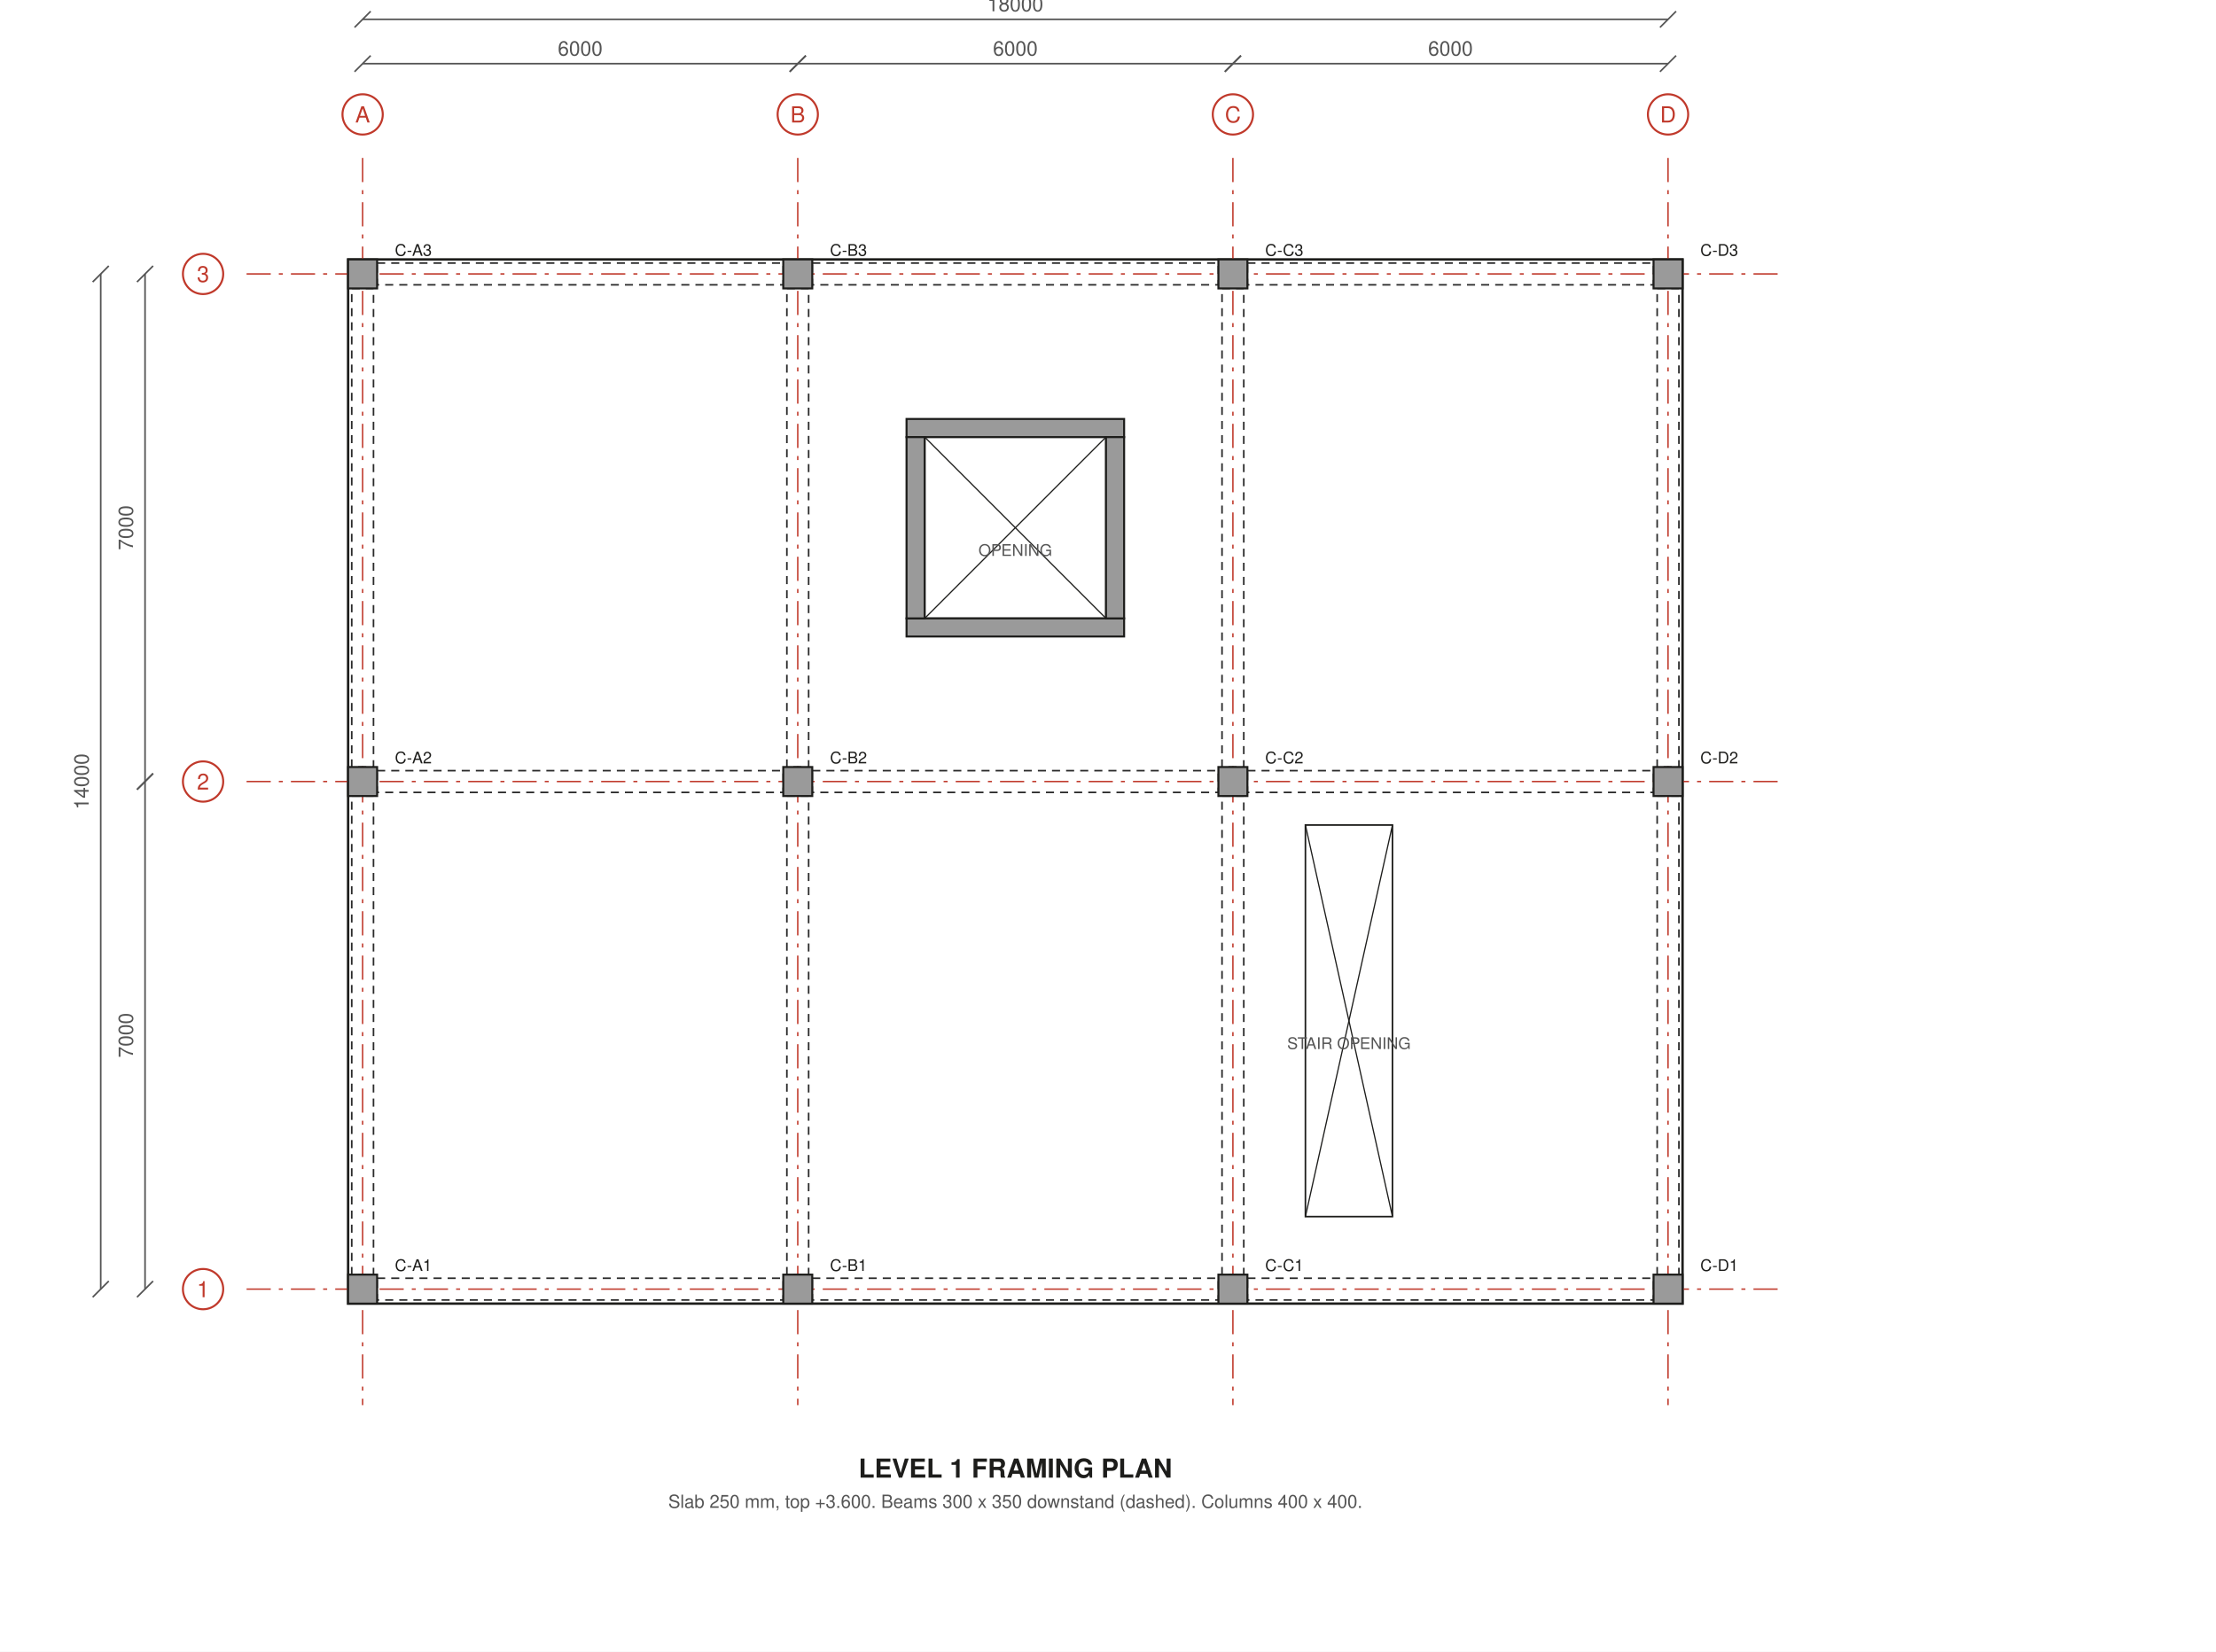
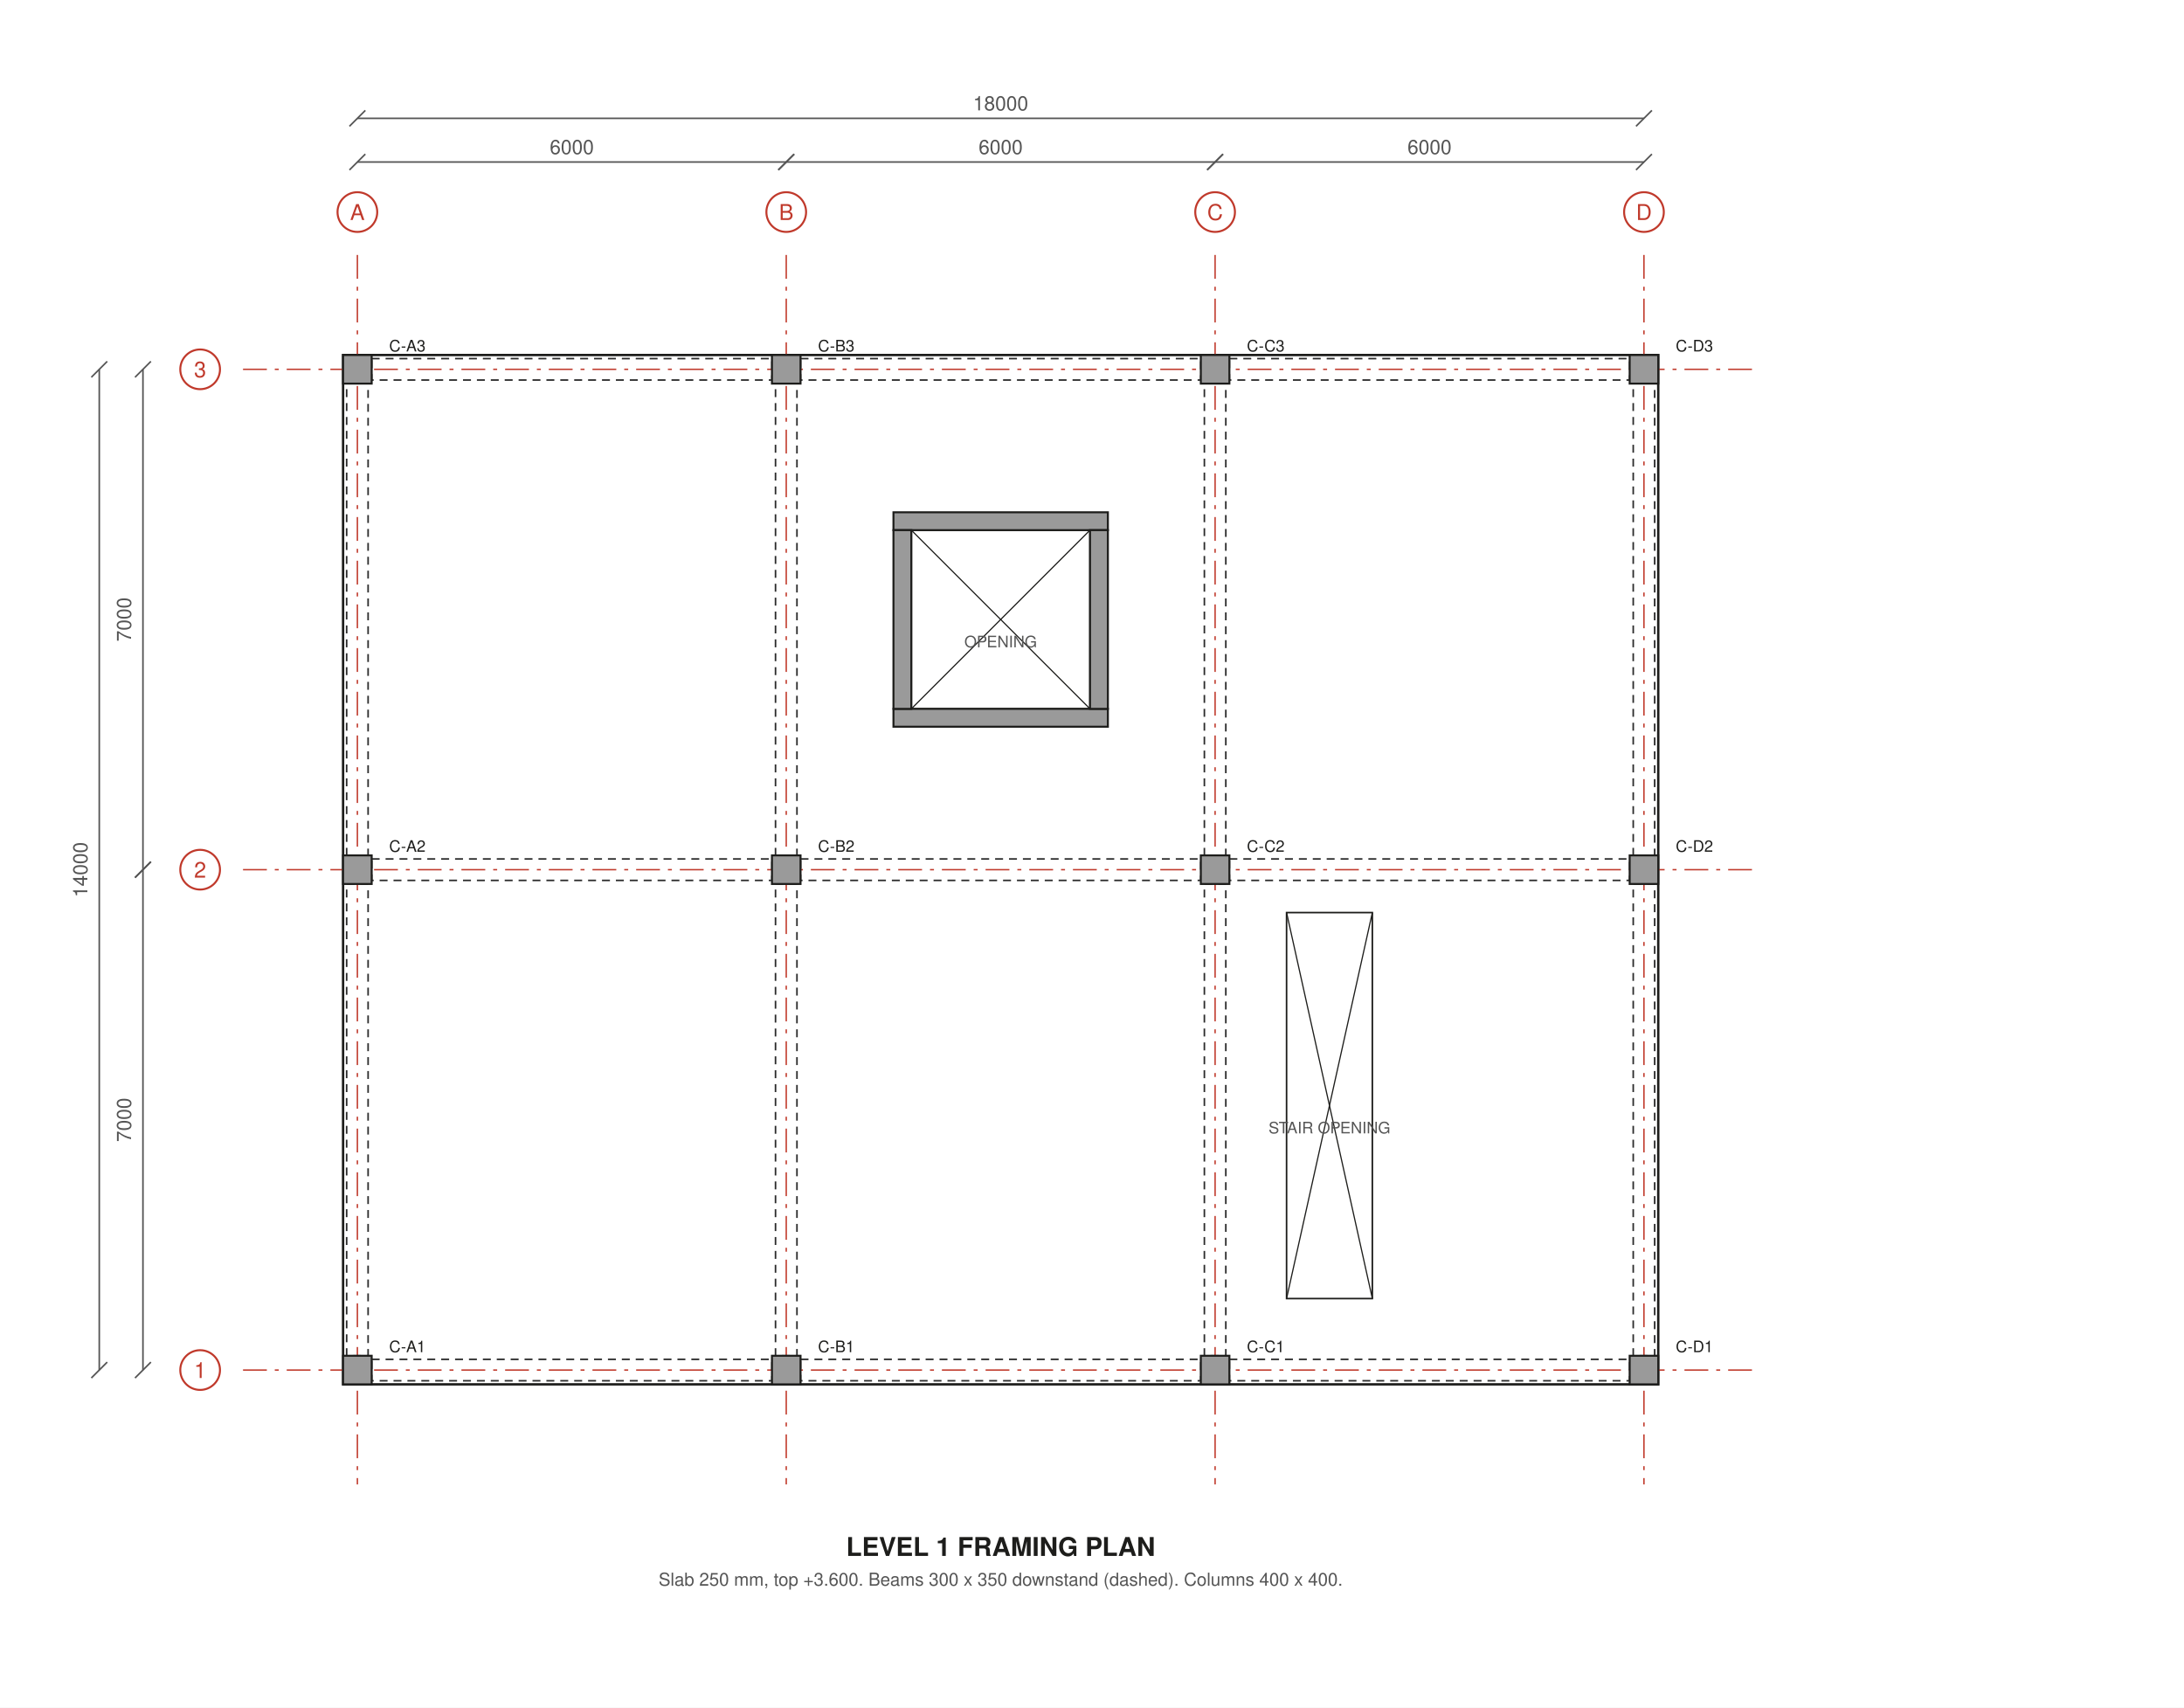
- <svg xmlns="http://www.w3.org/2000/svg" width="1100" height="820" viewBox="0 0 1100 820">
+ <svg xmlns="http://www.w3.org/2000/svg" width="1100" height="860" viewBox="0 0 1100 860">
  <rect width="100%" height="100%" fill="white" />
-   <rect x="172.8" y="128.8" width="662.4" height="518.4" fill="none" stroke="#1d1d1b" stroke-width="1.2" />
-   <rect x="459.0" y="217.0" width="90.0" height="90.0" fill="none" stroke="#1d1d1b" stroke-width="0.8" />
-   <line x1="459.0" y1="307.0" x2="549.0" y2="217.0" stroke="#1d1d1b" stroke-width="0.6" />
-   <line x1="459.0" y1="217.0" x2="549.0" y2="307.0" stroke="#1d1d1b" stroke-width="0.6" />
-   <text x="504.0" y="276.0" font-size="8" text-anchor="middle" fill="#555" font-weight="normal" font-family="Helvetica, Arial, sans-serif">OPENING</text>
-   <rect x="648.0" y="409.6" width="43.2" height="194.4" fill="none" stroke="#1d1d1b" stroke-width="0.8" />
-   <line x1="648.0" y1="604.0" x2="691.2" y2="409.6" stroke="#1d1d1b" stroke-width="0.6" />
-   <line x1="648.0" y1="409.6" x2="691.2" y2="604.0" stroke="#1d1d1b" stroke-width="0.6" />
-   <text x="669.6" y="520.8" font-size="8" text-anchor="middle" fill="#555" font-weight="normal" font-family="Helvetica, Arial, sans-serif">STAIR OPENING</text>
-   <line x1="180.0" y1="78.4" x2="180.0" y2="697.6" stroke="#c0392b" stroke-width="0.7" stroke-dasharray="12 4 2 4" />
-   <circle cx="180.0" cy="56.8" r="10" fill="white" stroke="#c0392b" stroke-width="1" />
-   <text x="180.0" y="60.8" font-size="11" text-anchor="middle" fill="#c0392b" font-weight="normal" font-family="Helvetica, Arial, sans-serif">A</text>
-   <line x1="396.0" y1="78.4" x2="396.0" y2="697.6" stroke="#c0392b" stroke-width="0.7" stroke-dasharray="12 4 2 4" />
-   <circle cx="396.0" cy="56.8" r="10" fill="white" stroke="#c0392b" stroke-width="1" />
-   <text x="396.0" y="60.8" font-size="11" text-anchor="middle" fill="#c0392b" font-weight="normal" font-family="Helvetica, Arial, sans-serif">B</text>
-   <line x1="612.0" y1="78.4" x2="612.0" y2="697.6" stroke="#c0392b" stroke-width="0.7" stroke-dasharray="12 4 2 4" />
-   <circle cx="612.0" cy="56.8" r="10" fill="white" stroke="#c0392b" stroke-width="1" />
-   <text x="612.0" y="60.8" font-size="11" text-anchor="middle" fill="#c0392b" font-weight="normal" font-family="Helvetica, Arial, sans-serif">C</text>
-   <line x1="828.0" y1="78.4" x2="828.0" y2="697.6" stroke="#c0392b" stroke-width="0.7" stroke-dasharray="12 4 2 4" />
-   <circle cx="828.0" cy="56.8" r="10" fill="white" stroke="#c0392b" stroke-width="1" />
-   <text x="828.0" y="60.8" font-size="11" text-anchor="middle" fill="#c0392b" font-weight="normal" font-family="Helvetica, Arial, sans-serif">D</text>
-   <line x1="122.4" y1="640.0" x2="885.6" y2="640.0" stroke="#c0392b" stroke-width="0.7" stroke-dasharray="12 4 2 4" />
-   <circle cx="100.8" cy="640.0" r="10" fill="white" stroke="#c0392b" stroke-width="1" />
-   <text x="100.8" y="644.0" font-size="11" text-anchor="middle" fill="#c0392b" font-weight="normal" font-family="Helvetica, Arial, sans-serif">1</text>
-   <line x1="122.4" y1="388.0" x2="885.6" y2="388.0" stroke="#c0392b" stroke-width="0.7" stroke-dasharray="12 4 2 4" />
-   <circle cx="100.8" cy="388.0" r="10" fill="white" stroke="#c0392b" stroke-width="1" />
-   <text x="100.8" y="392.0" font-size="11" text-anchor="middle" fill="#c0392b" font-weight="normal" font-family="Helvetica, Arial, sans-serif">2</text>
-   <line x1="122.4" y1="136.0" x2="885.6" y2="136.0" stroke="#c0392b" stroke-width="0.7" stroke-dasharray="12 4 2 4" />
-   <circle cx="100.8" cy="136.0" r="10" fill="white" stroke="#c0392b" stroke-width="1" />
-   <text x="100.8" y="140.0" font-size="11" text-anchor="middle" fill="#c0392b" font-weight="normal" font-family="Helvetica, Arial, sans-serif">3</text>
-   <rect x="187.2" y="634.6" width="201.6" height="10.8" fill="none" stroke="#2b2b2b" stroke-width="0.8" stroke-dasharray="4 3" />
-   <rect x="403.2" y="634.6" width="201.6" height="10.8" fill="none" stroke="#2b2b2b" stroke-width="0.8" stroke-dasharray="4 3" />
-   <rect x="619.2" y="634.6" width="201.6" height="10.8" fill="none" stroke="#2b2b2b" stroke-width="0.8" stroke-dasharray="4 3" />
-   <rect x="187.2" y="382.6" width="201.6" height="10.8" fill="none" stroke="#2b2b2b" stroke-width="0.8" stroke-dasharray="4 3" />
-   <rect x="403.2" y="382.6" width="201.6" height="10.8" fill="none" stroke="#2b2b2b" stroke-width="0.8" stroke-dasharray="4 3" />
-   <rect x="619.2" y="382.6" width="201.6" height="10.8" fill="none" stroke="#2b2b2b" stroke-width="0.8" stroke-dasharray="4 3" />
-   <rect x="187.2" y="130.6" width="201.6" height="10.8" fill="none" stroke="#2b2b2b" stroke-width="0.8" stroke-dasharray="4 3" />
-   <rect x="403.2" y="130.6" width="201.6" height="10.8" fill="none" stroke="#2b2b2b" stroke-width="0.8" stroke-dasharray="4 3" />
-   <rect x="619.2" y="130.6" width="201.6" height="10.8" fill="none" stroke="#2b2b2b" stroke-width="0.8" stroke-dasharray="4 3" />
-   <rect x="174.6" y="395.2" width="10.8" height="237.6" fill="none" stroke="#2b2b2b" stroke-width="0.8" stroke-dasharray="4 3" />
-   <rect x="174.6" y="143.2" width="10.8" height="237.6" fill="none" stroke="#2b2b2b" stroke-width="0.8" stroke-dasharray="4 3" />
-   <rect x="390.6" y="395.2" width="10.8" height="237.6" fill="none" stroke="#2b2b2b" stroke-width="0.8" stroke-dasharray="4 3" />
-   <rect x="390.6" y="143.2" width="10.8" height="237.6" fill="none" stroke="#2b2b2b" stroke-width="0.8" stroke-dasharray="4 3" />
-   <rect x="606.6" y="395.2" width="10.8" height="237.6" fill="none" stroke="#2b2b2b" stroke-width="0.8" stroke-dasharray="4 3" />
-   <rect x="606.6" y="143.2" width="10.8" height="237.6" fill="none" stroke="#2b2b2b" stroke-width="0.8" stroke-dasharray="4 3" />
-   <rect x="822.6" y="395.2" width="10.8" height="237.6" fill="none" stroke="#2b2b2b" stroke-width="0.8" stroke-dasharray="4 3" />
-   <rect x="822.6" y="143.2" width="10.8" height="237.6" fill="none" stroke="#2b2b2b" stroke-width="0.8" stroke-dasharray="4 3" />
-   <rect x="172.8" y="632.8" width="14.4" height="14.4" fill="#9a9a9a" stroke="#1d1d1b" stroke-width="1" />
-   <text x="196.0" y="631.0" font-size="8" text-anchor="start" fill="#1d1d1b" font-weight="normal" font-family="Helvetica, Arial, sans-serif">C-A1</text>
-   <rect x="172.8" y="380.8" width="14.4" height="14.4" fill="#9a9a9a" stroke="#1d1d1b" stroke-width="1" />
-   <text x="196.0" y="379.0" font-size="8" text-anchor="start" fill="#1d1d1b" font-weight="normal" font-family="Helvetica, Arial, sans-serif">C-A2</text>
-   <rect x="172.8" y="128.8" width="14.4" height="14.4" fill="#9a9a9a" stroke="#1d1d1b" stroke-width="1" />
-   <text x="196.0" y="127.0" font-size="8" text-anchor="start" fill="#1d1d1b" font-weight="normal" font-family="Helvetica, Arial, sans-serif">C-A3</text>
-   <rect x="388.8" y="632.8" width="14.4" height="14.4" fill="#9a9a9a" stroke="#1d1d1b" stroke-width="1" />
-   <text x="412.0" y="631.0" font-size="8" text-anchor="start" fill="#1d1d1b" font-weight="normal" font-family="Helvetica, Arial, sans-serif">C-B1</text>
-   <rect x="388.8" y="380.8" width="14.4" height="14.4" fill="#9a9a9a" stroke="#1d1d1b" stroke-width="1" />
-   <text x="412.0" y="379.0" font-size="8" text-anchor="start" fill="#1d1d1b" font-weight="normal" font-family="Helvetica, Arial, sans-serif">C-B2</text>
-   <rect x="388.8" y="128.8" width="14.4" height="14.4" fill="#9a9a9a" stroke="#1d1d1b" stroke-width="1" />
-   <text x="412.0" y="127.0" font-size="8" text-anchor="start" fill="#1d1d1b" font-weight="normal" font-family="Helvetica, Arial, sans-serif">C-B3</text>
-   <rect x="604.8" y="632.8" width="14.4" height="14.4" fill="#9a9a9a" stroke="#1d1d1b" stroke-width="1" />
-   <text x="628.0" y="631.0" font-size="8" text-anchor="start" fill="#1d1d1b" font-weight="normal" font-family="Helvetica, Arial, sans-serif">C-C1</text>
-   <rect x="604.8" y="380.8" width="14.4" height="14.4" fill="#9a9a9a" stroke="#1d1d1b" stroke-width="1" />
-   <text x="628.0" y="379.0" font-size="8" text-anchor="start" fill="#1d1d1b" font-weight="normal" font-family="Helvetica, Arial, sans-serif">C-C2</text>
-   <rect x="604.8" y="128.8" width="14.4" height="14.4" fill="#9a9a9a" stroke="#1d1d1b" stroke-width="1" />
-   <text x="628.0" y="127.0" font-size="8" text-anchor="start" fill="#1d1d1b" font-weight="normal" font-family="Helvetica, Arial, sans-serif">C-C3</text>
-   <rect x="820.8" y="632.8" width="14.4" height="14.4" fill="#9a9a9a" stroke="#1d1d1b" stroke-width="1" />
-   <text x="844.0" y="631.0" font-size="8" text-anchor="start" fill="#1d1d1b" font-weight="normal" font-family="Helvetica, Arial, sans-serif">C-D1</text>
-   <rect x="820.8" y="380.8" width="14.4" height="14.4" fill="#9a9a9a" stroke="#1d1d1b" stroke-width="1" />
-   <text x="844.0" y="379.0" font-size="8" text-anchor="start" fill="#1d1d1b" font-weight="normal" font-family="Helvetica, Arial, sans-serif">C-D2</text>
-   <rect x="820.8" y="128.8" width="14.4" height="14.4" fill="#9a9a9a" stroke="#1d1d1b" stroke-width="1" />
-   <text x="844.0" y="127.0" font-size="8" text-anchor="start" fill="#1d1d1b" font-weight="normal" font-family="Helvetica, Arial, sans-serif">C-D3</text>
-   <rect x="450.0" y="307.0" width="108.0" height="9.0" fill="#9a9a9a" stroke="#1d1d1b" stroke-width="1" />
-   <rect x="450.0" y="208.0" width="108.0" height="9.0" fill="#9a9a9a" stroke="#1d1d1b" stroke-width="1" />
-   <rect x="450.0" y="217.0" width="9.0" height="90.0" fill="#9a9a9a" stroke="#1d1d1b" stroke-width="1" />
-   <rect x="549.0" y="217.0" width="9.0" height="90.0" fill="#9a9a9a" stroke="#1d1d1b" stroke-width="1" />
-   <line x1="180.0" y1="31.6" x2="396.0" y2="31.6" stroke="#555" stroke-width="0.8" />
-   <line x1="176.0" y1="35.6" x2="184.0" y2="27.6" stroke="#555" stroke-width="0.8" />
-   <line x1="392.0" y1="35.6" x2="400.0" y2="27.6" stroke="#555" stroke-width="0.8" />
-   <text x="288.0" y="27.6" font-size="10" text-anchor="middle" fill="#555" font-weight="normal" font-family="Helvetica, Arial, sans-serif">6000</text>
-   <line x1="396.0" y1="31.6" x2="612.0" y2="31.6" stroke="#555" stroke-width="0.8" />
-   <line x1="392.0" y1="35.6" x2="400.0" y2="27.6" stroke="#555" stroke-width="0.8" />
-   <line x1="608.0" y1="35.6" x2="616.0" y2="27.6" stroke="#555" stroke-width="0.8" />
-   <text x="504.0" y="27.6" font-size="10" text-anchor="middle" fill="#555" font-weight="normal" font-family="Helvetica, Arial, sans-serif">6000</text>
-   <line x1="612.0" y1="31.6" x2="828.0" y2="31.6" stroke="#555" stroke-width="0.8" />
-   <line x1="608.0" y1="35.6" x2="616.0" y2="27.6" stroke="#555" stroke-width="0.8" />
-   <line x1="824.0" y1="35.6" x2="832.0" y2="27.6" stroke="#555" stroke-width="0.8" />
-   <text x="720.0" y="27.6" font-size="10" text-anchor="middle" fill="#555" font-weight="normal" font-family="Helvetica, Arial, sans-serif">6000</text>
-   <line x1="180.0" y1="9.6" x2="828.0" y2="9.6" stroke="#555" stroke-width="0.8" />
-   <line x1="176.0" y1="13.6" x2="184.0" y2="5.6" stroke="#555" stroke-width="0.8" />
-   <line x1="824.0" y1="13.6" x2="832.0" y2="5.6" stroke="#555" stroke-width="0.8" />
-   <text x="504.0" y="5.6" font-size="10" text-anchor="middle" fill="#555" font-weight="normal" font-family="Helvetica, Arial, sans-serif">18000</text>
-   <line x1="72.0" y1="640.0" x2="72.0" y2="388.0" stroke="#555" stroke-width="0.8" />
-   <line x1="68.0" y1="644.0" x2="76.0" y2="636.0" stroke="#555" stroke-width="0.8" />
-   <line x1="68.0" y1="392.0" x2="76.0" y2="384.0" stroke="#555" stroke-width="0.8" />
-   <text x="66.0" y="514.0" font-size="10" text-anchor="middle" fill="#555" font-family="Helvetica, Arial, sans-serif" transform="rotate(-90 66.0 514.0)">7000</text>
-   <line x1="72.0" y1="388.0" x2="72.0" y2="136.0" stroke="#555" stroke-width="0.8" />
-   <line x1="68.0" y1="392.0" x2="76.0" y2="384.0" stroke="#555" stroke-width="0.8" />
-   <line x1="68.0" y1="140.0" x2="76.0" y2="132.0" stroke="#555" stroke-width="0.8" />
-   <text x="66.0" y="262.0" font-size="10" text-anchor="middle" fill="#555" font-family="Helvetica, Arial, sans-serif" transform="rotate(-90 66.0 262.0)">7000</text>
-   <line x1="50.0" y1="640.0" x2="50.0" y2="136.0" stroke="#555" stroke-width="0.8" />
-   <line x1="46.0" y1="644.0" x2="54.0" y2="636.0" stroke="#555" stroke-width="0.8" />
-   <line x1="46.0" y1="140.0" x2="54.0" y2="132.0" stroke="#555" stroke-width="0.8" />
-   <text x="44.0" y="388.0" font-size="10" text-anchor="middle" fill="#555" font-family="Helvetica, Arial, sans-serif" transform="rotate(-90 44.0 388.0)">14000</text>
-   <text x="504.0" y="733.6" font-size="13" text-anchor="middle" fill="#1d1d1b" font-weight="bold" font-family="Helvetica, Arial, sans-serif">LEVEL 1 FRAMING PLAN</text>
-   <text x="504.0" y="748.6" font-size="9" text-anchor="middle" fill="#555" font-weight="normal" font-family="Helvetica, Arial, sans-serif">Slab 250 mm, top +3.600. Beams 300 x 350 downstand (dashed). Columns 400 x 400.</text>
+   <rect x="172.8" y="178.8" width="662.4" height="518.4" fill="none" stroke="#1d1d1b" stroke-width="1.2" />
+   <rect x="459.0" y="267.0" width="90.0" height="90.0" fill="none" stroke="#1d1d1b" stroke-width="0.8" />
+   <line x1="459.0" y1="357.0" x2="549.0" y2="267.0" stroke="#1d1d1b" stroke-width="0.6" />
+   <line x1="459.0" y1="267.0" x2="549.0" y2="357.0" stroke="#1d1d1b" stroke-width="0.6" />
+   <text x="504.0" y="326.0" font-size="8" text-anchor="middle" fill="#555" font-weight="normal" font-family="Helvetica, Arial, sans-serif">OPENING</text>
+   <rect x="648.0" y="459.6" width="43.2" height="194.4" fill="none" stroke="#1d1d1b" stroke-width="0.8" />
+   <line x1="648.0" y1="654.0" x2="691.2" y2="459.6" stroke="#1d1d1b" stroke-width="0.6" />
+   <line x1="648.0" y1="459.6" x2="691.2" y2="654.0" stroke="#1d1d1b" stroke-width="0.6" />
+   <text x="669.6" y="570.8" font-size="8" text-anchor="middle" fill="#555" font-weight="normal" font-family="Helvetica, Arial, sans-serif">STAIR OPENING</text>
+   <line x1="180.0" y1="128.4" x2="180.0" y2="747.6" stroke="#c0392b" stroke-width="0.7" stroke-dasharray="12 4 2 4" />
+   <circle cx="180.0" cy="106.8" r="10" fill="white" stroke="#c0392b" stroke-width="1" />
+   <text x="180.0" y="110.8" font-size="11" text-anchor="middle" fill="#c0392b" font-weight="normal" font-family="Helvetica, Arial, sans-serif">A</text>
+   <line x1="396.0" y1="128.4" x2="396.0" y2="747.6" stroke="#c0392b" stroke-width="0.7" stroke-dasharray="12 4 2 4" />
+   <circle cx="396.0" cy="106.8" r="10" fill="white" stroke="#c0392b" stroke-width="1" />
+   <text x="396.0" y="110.8" font-size="11" text-anchor="middle" fill="#c0392b" font-weight="normal" font-family="Helvetica, Arial, sans-serif">B</text>
+   <line x1="612.0" y1="128.4" x2="612.0" y2="747.6" stroke="#c0392b" stroke-width="0.7" stroke-dasharray="12 4 2 4" />
+   <circle cx="612.0" cy="106.8" r="10" fill="white" stroke="#c0392b" stroke-width="1" />
+   <text x="612.0" y="110.8" font-size="11" text-anchor="middle" fill="#c0392b" font-weight="normal" font-family="Helvetica, Arial, sans-serif">C</text>
+   <line x1="828.0" y1="128.4" x2="828.0" y2="747.6" stroke="#c0392b" stroke-width="0.7" stroke-dasharray="12 4 2 4" />
+   <circle cx="828.0" cy="106.8" r="10" fill="white" stroke="#c0392b" stroke-width="1" />
+   <text x="828.0" y="110.8" font-size="11" text-anchor="middle" fill="#c0392b" font-weight="normal" font-family="Helvetica, Arial, sans-serif">D</text>
+   <line x1="122.4" y1="690.0" x2="885.6" y2="690.0" stroke="#c0392b" stroke-width="0.7" stroke-dasharray="12 4 2 4" />
+   <circle cx="100.8" cy="690.0" r="10" fill="white" stroke="#c0392b" stroke-width="1" />
+   <text x="100.8" y="694.0" font-size="11" text-anchor="middle" fill="#c0392b" font-weight="normal" font-family="Helvetica, Arial, sans-serif">1</text>
+   <line x1="122.4" y1="438.0" x2="885.6" y2="438.0" stroke="#c0392b" stroke-width="0.7" stroke-dasharray="12 4 2 4" />
+   <circle cx="100.8" cy="438.0" r="10" fill="white" stroke="#c0392b" stroke-width="1" />
+   <text x="100.8" y="442.0" font-size="11" text-anchor="middle" fill="#c0392b" font-weight="normal" font-family="Helvetica, Arial, sans-serif">2</text>
+   <line x1="122.4" y1="186.0" x2="885.6" y2="186.0" stroke="#c0392b" stroke-width="0.7" stroke-dasharray="12 4 2 4" />
+   <circle cx="100.8" cy="186.0" r="10" fill="white" stroke="#c0392b" stroke-width="1" />
+   <text x="100.8" y="190.0" font-size="11" text-anchor="middle" fill="#c0392b" font-weight="normal" font-family="Helvetica, Arial, sans-serif">3</text>
+   <rect x="187.2" y="684.6" width="201.6" height="10.8" fill="none" stroke="#2b2b2b" stroke-width="0.8" stroke-dasharray="4 3" />
+   <rect x="403.2" y="684.6" width="201.6" height="10.8" fill="none" stroke="#2b2b2b" stroke-width="0.8" stroke-dasharray="4 3" />
+   <rect x="619.2" y="684.6" width="201.6" height="10.8" fill="none" stroke="#2b2b2b" stroke-width="0.8" stroke-dasharray="4 3" />
+   <rect x="187.2" y="432.6" width="201.6" height="10.8" fill="none" stroke="#2b2b2b" stroke-width="0.8" stroke-dasharray="4 3" />
+   <rect x="403.2" y="432.6" width="201.6" height="10.8" fill="none" stroke="#2b2b2b" stroke-width="0.8" stroke-dasharray="4 3" />
+   <rect x="619.2" y="432.6" width="201.6" height="10.8" fill="none" stroke="#2b2b2b" stroke-width="0.8" stroke-dasharray="4 3" />
+   <rect x="187.2" y="180.6" width="201.6" height="10.8" fill="none" stroke="#2b2b2b" stroke-width="0.8" stroke-dasharray="4 3" />
+   <rect x="403.2" y="180.6" width="201.6" height="10.8" fill="none" stroke="#2b2b2b" stroke-width="0.8" stroke-dasharray="4 3" />
+   <rect x="619.2" y="180.6" width="201.6" height="10.8" fill="none" stroke="#2b2b2b" stroke-width="0.8" stroke-dasharray="4 3" />
+   <rect x="174.6" y="445.2" width="10.8" height="237.6" fill="none" stroke="#2b2b2b" stroke-width="0.8" stroke-dasharray="4 3" />
+   <rect x="174.6" y="193.2" width="10.8" height="237.6" fill="none" stroke="#2b2b2b" stroke-width="0.8" stroke-dasharray="4 3" />
+   <rect x="390.6" y="445.2" width="10.8" height="237.6" fill="none" stroke="#2b2b2b" stroke-width="0.8" stroke-dasharray="4 3" />
+   <rect x="390.6" y="193.2" width="10.8" height="237.6" fill="none" stroke="#2b2b2b" stroke-width="0.8" stroke-dasharray="4 3" />
+   <rect x="606.6" y="445.2" width="10.8" height="237.6" fill="none" stroke="#2b2b2b" stroke-width="0.8" stroke-dasharray="4 3" />
+   <rect x="606.6" y="193.2" width="10.8" height="237.6" fill="none" stroke="#2b2b2b" stroke-width="0.8" stroke-dasharray="4 3" />
+   <rect x="822.6" y="445.2" width="10.8" height="237.6" fill="none" stroke="#2b2b2b" stroke-width="0.8" stroke-dasharray="4 3" />
+   <rect x="822.6" y="193.2" width="10.8" height="237.6" fill="none" stroke="#2b2b2b" stroke-width="0.8" stroke-dasharray="4 3" />
+   <rect x="172.8" y="682.8" width="14.4" height="14.4" fill="#9a9a9a" stroke="#1d1d1b" stroke-width="1" />
+   <text x="196.0" y="681.0" font-size="8" text-anchor="start" fill="#1d1d1b" font-weight="normal" font-family="Helvetica, Arial, sans-serif">C-A1</text>
+   <rect x="172.8" y="430.8" width="14.4" height="14.4" fill="#9a9a9a" stroke="#1d1d1b" stroke-width="1" />
+   <text x="196.0" y="429.0" font-size="8" text-anchor="start" fill="#1d1d1b" font-weight="normal" font-family="Helvetica, Arial, sans-serif">C-A2</text>
+   <rect x="172.8" y="178.8" width="14.4" height="14.4" fill="#9a9a9a" stroke="#1d1d1b" stroke-width="1" />
+   <text x="196.0" y="177.0" font-size="8" text-anchor="start" fill="#1d1d1b" font-weight="normal" font-family="Helvetica, Arial, sans-serif">C-A3</text>
+   <rect x="388.8" y="682.8" width="14.4" height="14.4" fill="#9a9a9a" stroke="#1d1d1b" stroke-width="1" />
+   <text x="412.0" y="681.0" font-size="8" text-anchor="start" fill="#1d1d1b" font-weight="normal" font-family="Helvetica, Arial, sans-serif">C-B1</text>
+   <rect x="388.8" y="430.8" width="14.4" height="14.4" fill="#9a9a9a" stroke="#1d1d1b" stroke-width="1" />
+   <text x="412.0" y="429.0" font-size="8" text-anchor="start" fill="#1d1d1b" font-weight="normal" font-family="Helvetica, Arial, sans-serif">C-B2</text>
+   <rect x="388.8" y="178.8" width="14.4" height="14.4" fill="#9a9a9a" stroke="#1d1d1b" stroke-width="1" />
+   <text x="412.0" y="177.0" font-size="8" text-anchor="start" fill="#1d1d1b" font-weight="normal" font-family="Helvetica, Arial, sans-serif">C-B3</text>
+   <rect x="604.8" y="682.8" width="14.4" height="14.4" fill="#9a9a9a" stroke="#1d1d1b" stroke-width="1" />
+   <text x="628.0" y="681.0" font-size="8" text-anchor="start" fill="#1d1d1b" font-weight="normal" font-family="Helvetica, Arial, sans-serif">C-C1</text>
+   <rect x="604.8" y="430.8" width="14.4" height="14.4" fill="#9a9a9a" stroke="#1d1d1b" stroke-width="1" />
+   <text x="628.0" y="429.0" font-size="8" text-anchor="start" fill="#1d1d1b" font-weight="normal" font-family="Helvetica, Arial, sans-serif">C-C2</text>
+   <rect x="604.8" y="178.8" width="14.4" height="14.4" fill="#9a9a9a" stroke="#1d1d1b" stroke-width="1" />
+   <text x="628.0" y="177.0" font-size="8" text-anchor="start" fill="#1d1d1b" font-weight="normal" font-family="Helvetica, Arial, sans-serif">C-C3</text>
+   <rect x="820.8" y="682.8" width="14.4" height="14.4" fill="#9a9a9a" stroke="#1d1d1b" stroke-width="1" />
+   <text x="844.0" y="681.0" font-size="8" text-anchor="start" fill="#1d1d1b" font-weight="normal" font-family="Helvetica, Arial, sans-serif">C-D1</text>
+   <rect x="820.8" y="430.8" width="14.4" height="14.4" fill="#9a9a9a" stroke="#1d1d1b" stroke-width="1" />
+   <text x="844.0" y="429.0" font-size="8" text-anchor="start" fill="#1d1d1b" font-weight="normal" font-family="Helvetica, Arial, sans-serif">C-D2</text>
+   <rect x="820.8" y="178.8" width="14.4" height="14.4" fill="#9a9a9a" stroke="#1d1d1b" stroke-width="1" />
+   <text x="844.0" y="177.0" font-size="8" text-anchor="start" fill="#1d1d1b" font-weight="normal" font-family="Helvetica, Arial, sans-serif">C-D3</text>
+   <rect x="450.0" y="357.0" width="108.0" height="9.0" fill="#9a9a9a" stroke="#1d1d1b" stroke-width="1" />
+   <rect x="450.0" y="258.0" width="108.0" height="9.0" fill="#9a9a9a" stroke="#1d1d1b" stroke-width="1" />
+   <rect x="450.0" y="267.0" width="9.0" height="90.0" fill="#9a9a9a" stroke="#1d1d1b" stroke-width="1" />
+   <rect x="549.0" y="267.0" width="9.0" height="90.0" fill="#9a9a9a" stroke="#1d1d1b" stroke-width="1" />
+   <line x1="180.0" y1="81.6" x2="396.0" y2="81.6" stroke="#555" stroke-width="0.8" />
+   <line x1="176.0" y1="85.6" x2="184.0" y2="77.6" stroke="#555" stroke-width="0.8" />
+   <line x1="392.0" y1="85.6" x2="400.0" y2="77.6" stroke="#555" stroke-width="0.8" />
+   <text x="288.0" y="77.6" font-size="10" text-anchor="middle" fill="#555" font-weight="normal" font-family="Helvetica, Arial, sans-serif">6000</text>
+   <line x1="396.0" y1="81.6" x2="612.0" y2="81.6" stroke="#555" stroke-width="0.8" />
+   <line x1="392.0" y1="85.6" x2="400.0" y2="77.6" stroke="#555" stroke-width="0.8" />
+   <line x1="608.0" y1="85.6" x2="616.0" y2="77.6" stroke="#555" stroke-width="0.8" />
+   <text x="504.0" y="77.6" font-size="10" text-anchor="middle" fill="#555" font-weight="normal" font-family="Helvetica, Arial, sans-serif">6000</text>
+   <line x1="612.0" y1="81.6" x2="828.0" y2="81.6" stroke="#555" stroke-width="0.8" />
+   <line x1="608.0" y1="85.6" x2="616.0" y2="77.6" stroke="#555" stroke-width="0.8" />
+   <line x1="824.0" y1="85.6" x2="832.0" y2="77.6" stroke="#555" stroke-width="0.8" />
+   <text x="720.0" y="77.6" font-size="10" text-anchor="middle" fill="#555" font-weight="normal" font-family="Helvetica, Arial, sans-serif">6000</text>
+   <line x1="180.0" y1="59.6" x2="828.0" y2="59.6" stroke="#555" stroke-width="0.8" />
+   <line x1="176.0" y1="63.6" x2="184.0" y2="55.6" stroke="#555" stroke-width="0.8" />
+   <line x1="824.0" y1="63.6" x2="832.0" y2="55.6" stroke="#555" stroke-width="0.8" />
+   <text x="504.0" y="55.6" font-size="10" text-anchor="middle" fill="#555" font-weight="normal" font-family="Helvetica, Arial, sans-serif">18000</text>
+   <line x1="72.0" y1="690.0" x2="72.0" y2="438.0" stroke="#555" stroke-width="0.8" />
+   <line x1="68.0" y1="694.0" x2="76.0" y2="686.0" stroke="#555" stroke-width="0.8" />
+   <line x1="68.0" y1="442.0" x2="76.0" y2="434.0" stroke="#555" stroke-width="0.8" />
+   <text x="66.0" y="564.0" font-size="10" text-anchor="middle" fill="#555" font-family="Helvetica, Arial, sans-serif" transform="rotate(-90 66.0 564.0)">7000</text>
+   <line x1="72.0" y1="438.0" x2="72.0" y2="186.0" stroke="#555" stroke-width="0.8" />
+   <line x1="68.0" y1="442.0" x2="76.0" y2="434.0" stroke="#555" stroke-width="0.8" />
+   <line x1="68.0" y1="190.0" x2="76.0" y2="182.0" stroke="#555" stroke-width="0.8" />
+   <text x="66.0" y="312.0" font-size="10" text-anchor="middle" fill="#555" font-family="Helvetica, Arial, sans-serif" transform="rotate(-90 66.0 312.0)">7000</text>
+   <line x1="50.0" y1="690.0" x2="50.0" y2="186.0" stroke="#555" stroke-width="0.8" />
+   <line x1="46.0" y1="694.0" x2="54.0" y2="686.0" stroke="#555" stroke-width="0.8" />
+   <line x1="46.0" y1="190.0" x2="54.0" y2="182.0" stroke="#555" stroke-width="0.8" />
+   <text x="44.0" y="438.0" font-size="10" text-anchor="middle" fill="#555" font-family="Helvetica, Arial, sans-serif" transform="rotate(-90 44.0 438.0)">14000</text>
+   <text x="504.0" y="783.6" font-size="13" text-anchor="middle" fill="#1d1d1b" font-weight="bold" font-family="Helvetica, Arial, sans-serif">LEVEL 1 FRAMING PLAN</text>
+   <text x="504.0" y="798.6" font-size="9" text-anchor="middle" fill="#555" font-weight="normal" font-family="Helvetica, Arial, sans-serif">Slab 250 mm, top +3.600. Beams 300 x 350 downstand (dashed). Columns 400 x 400.</text>
</svg>
